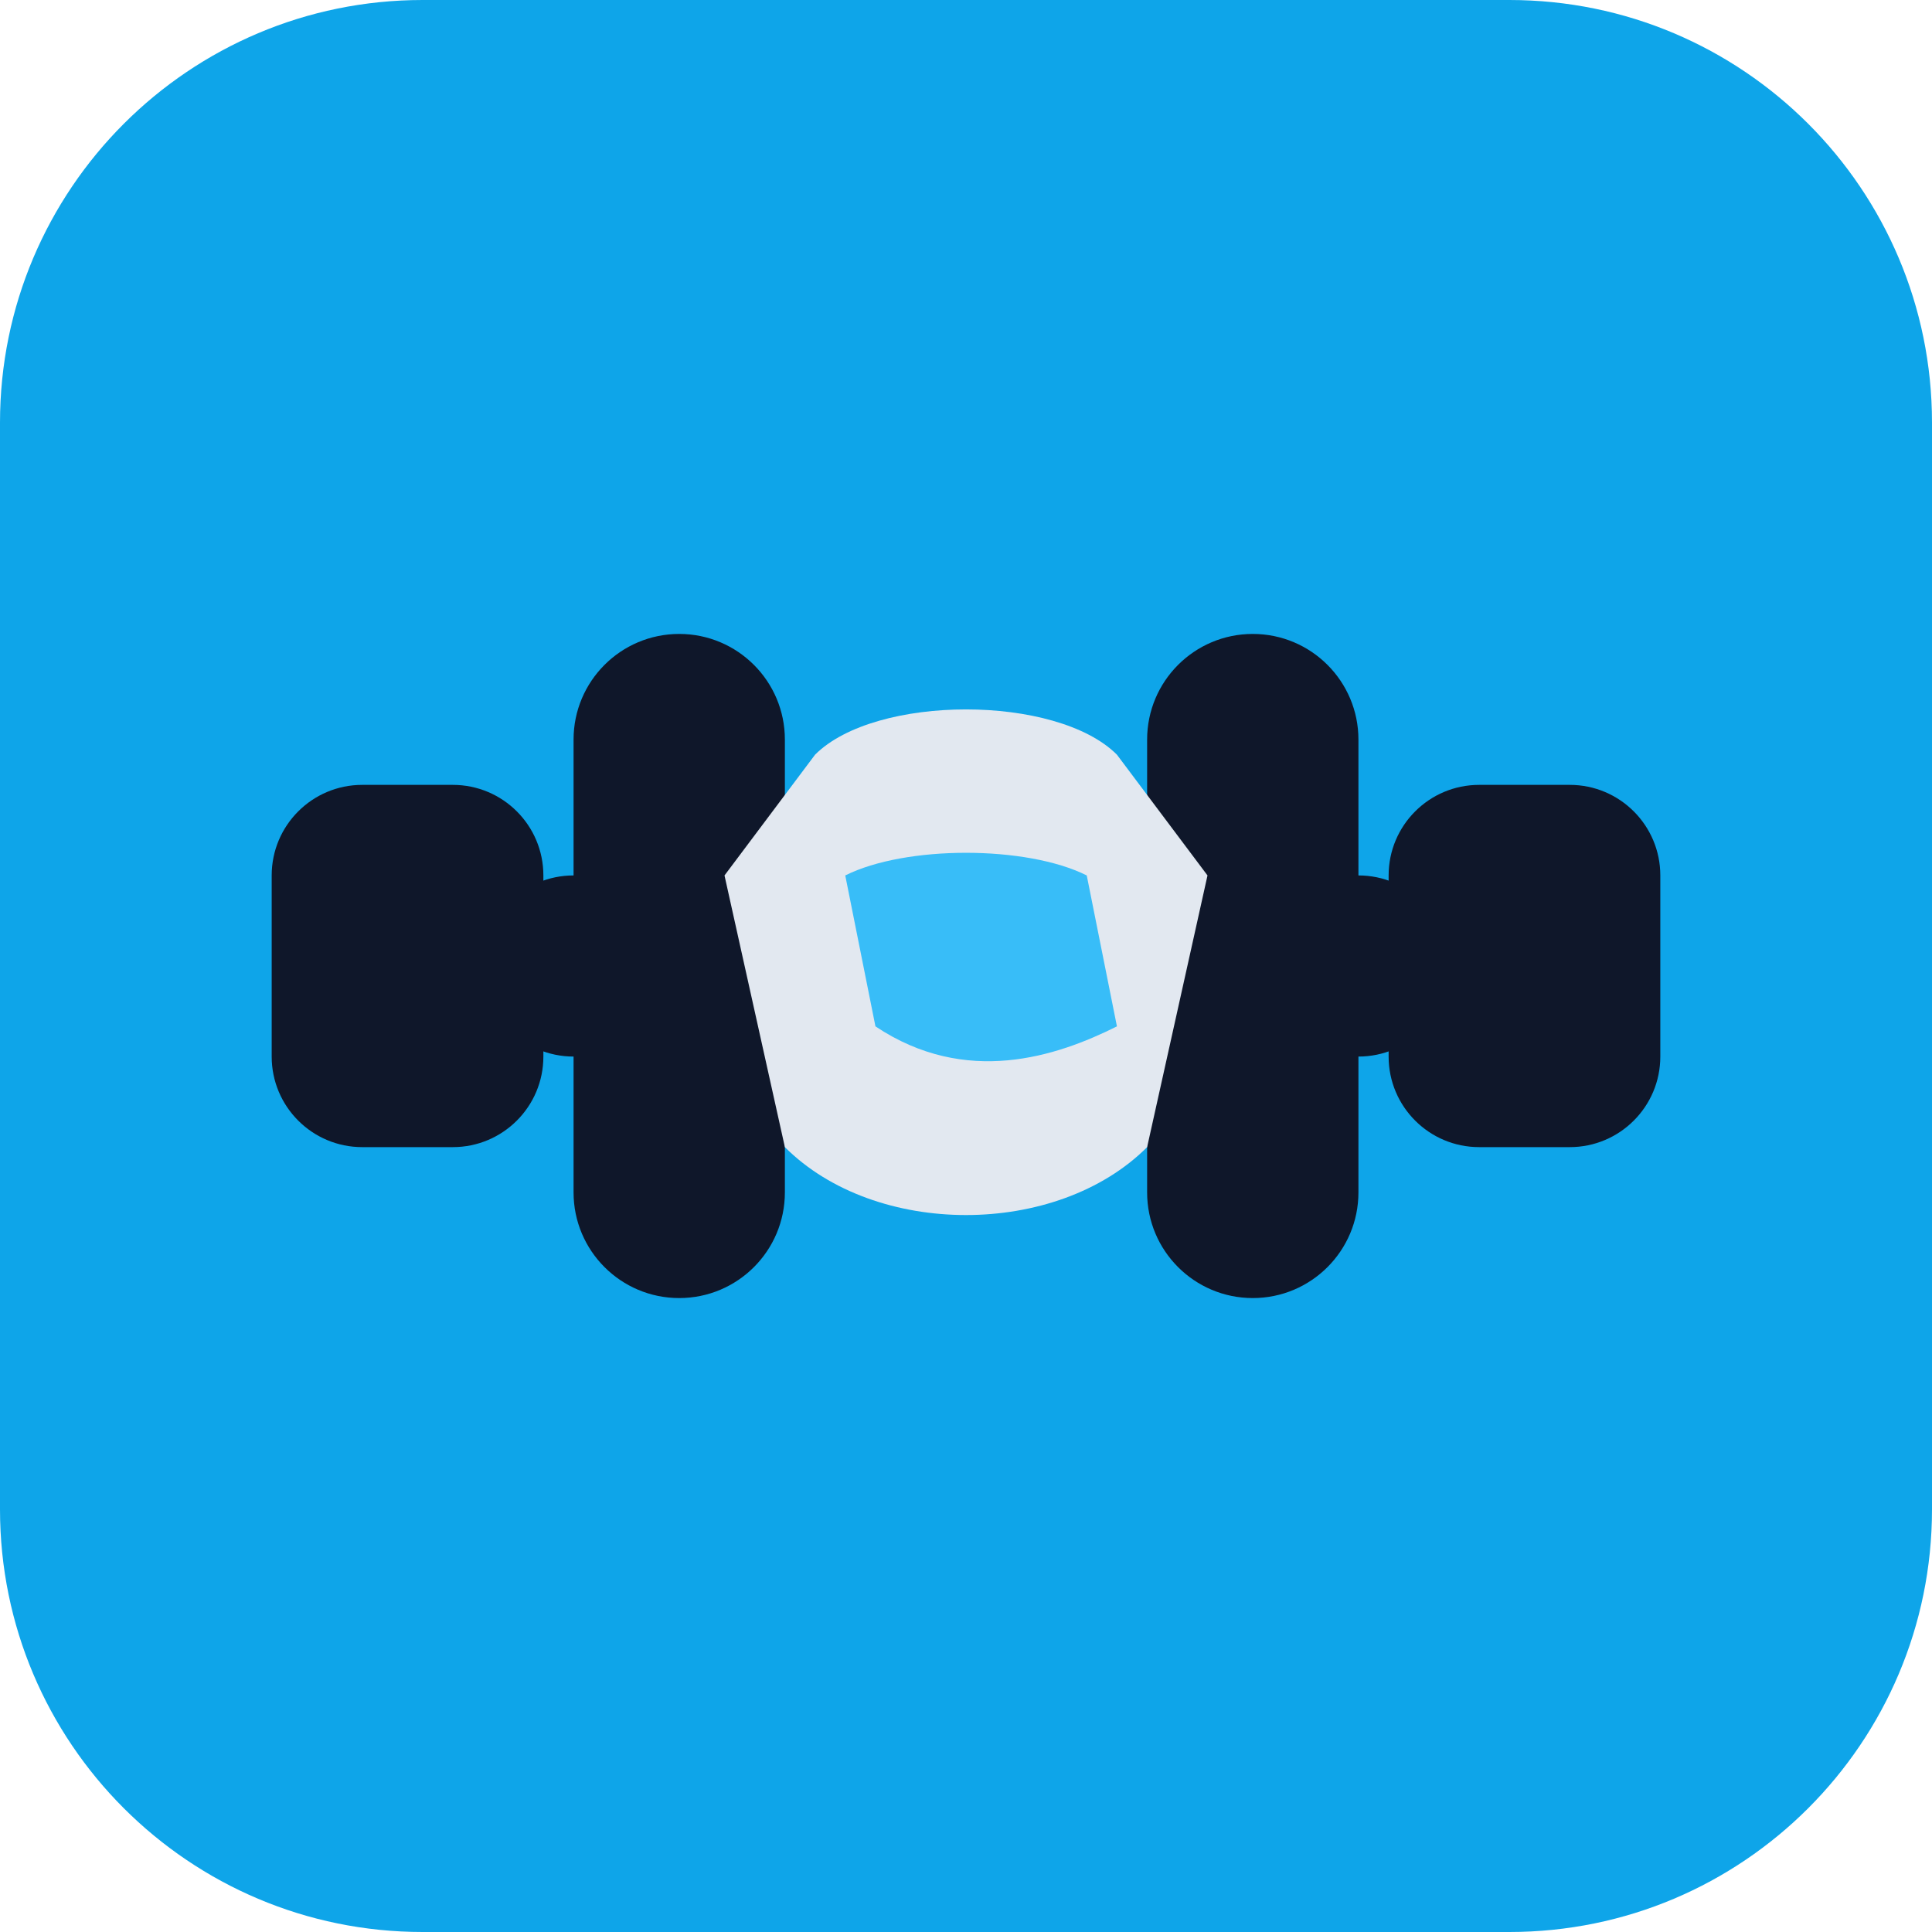
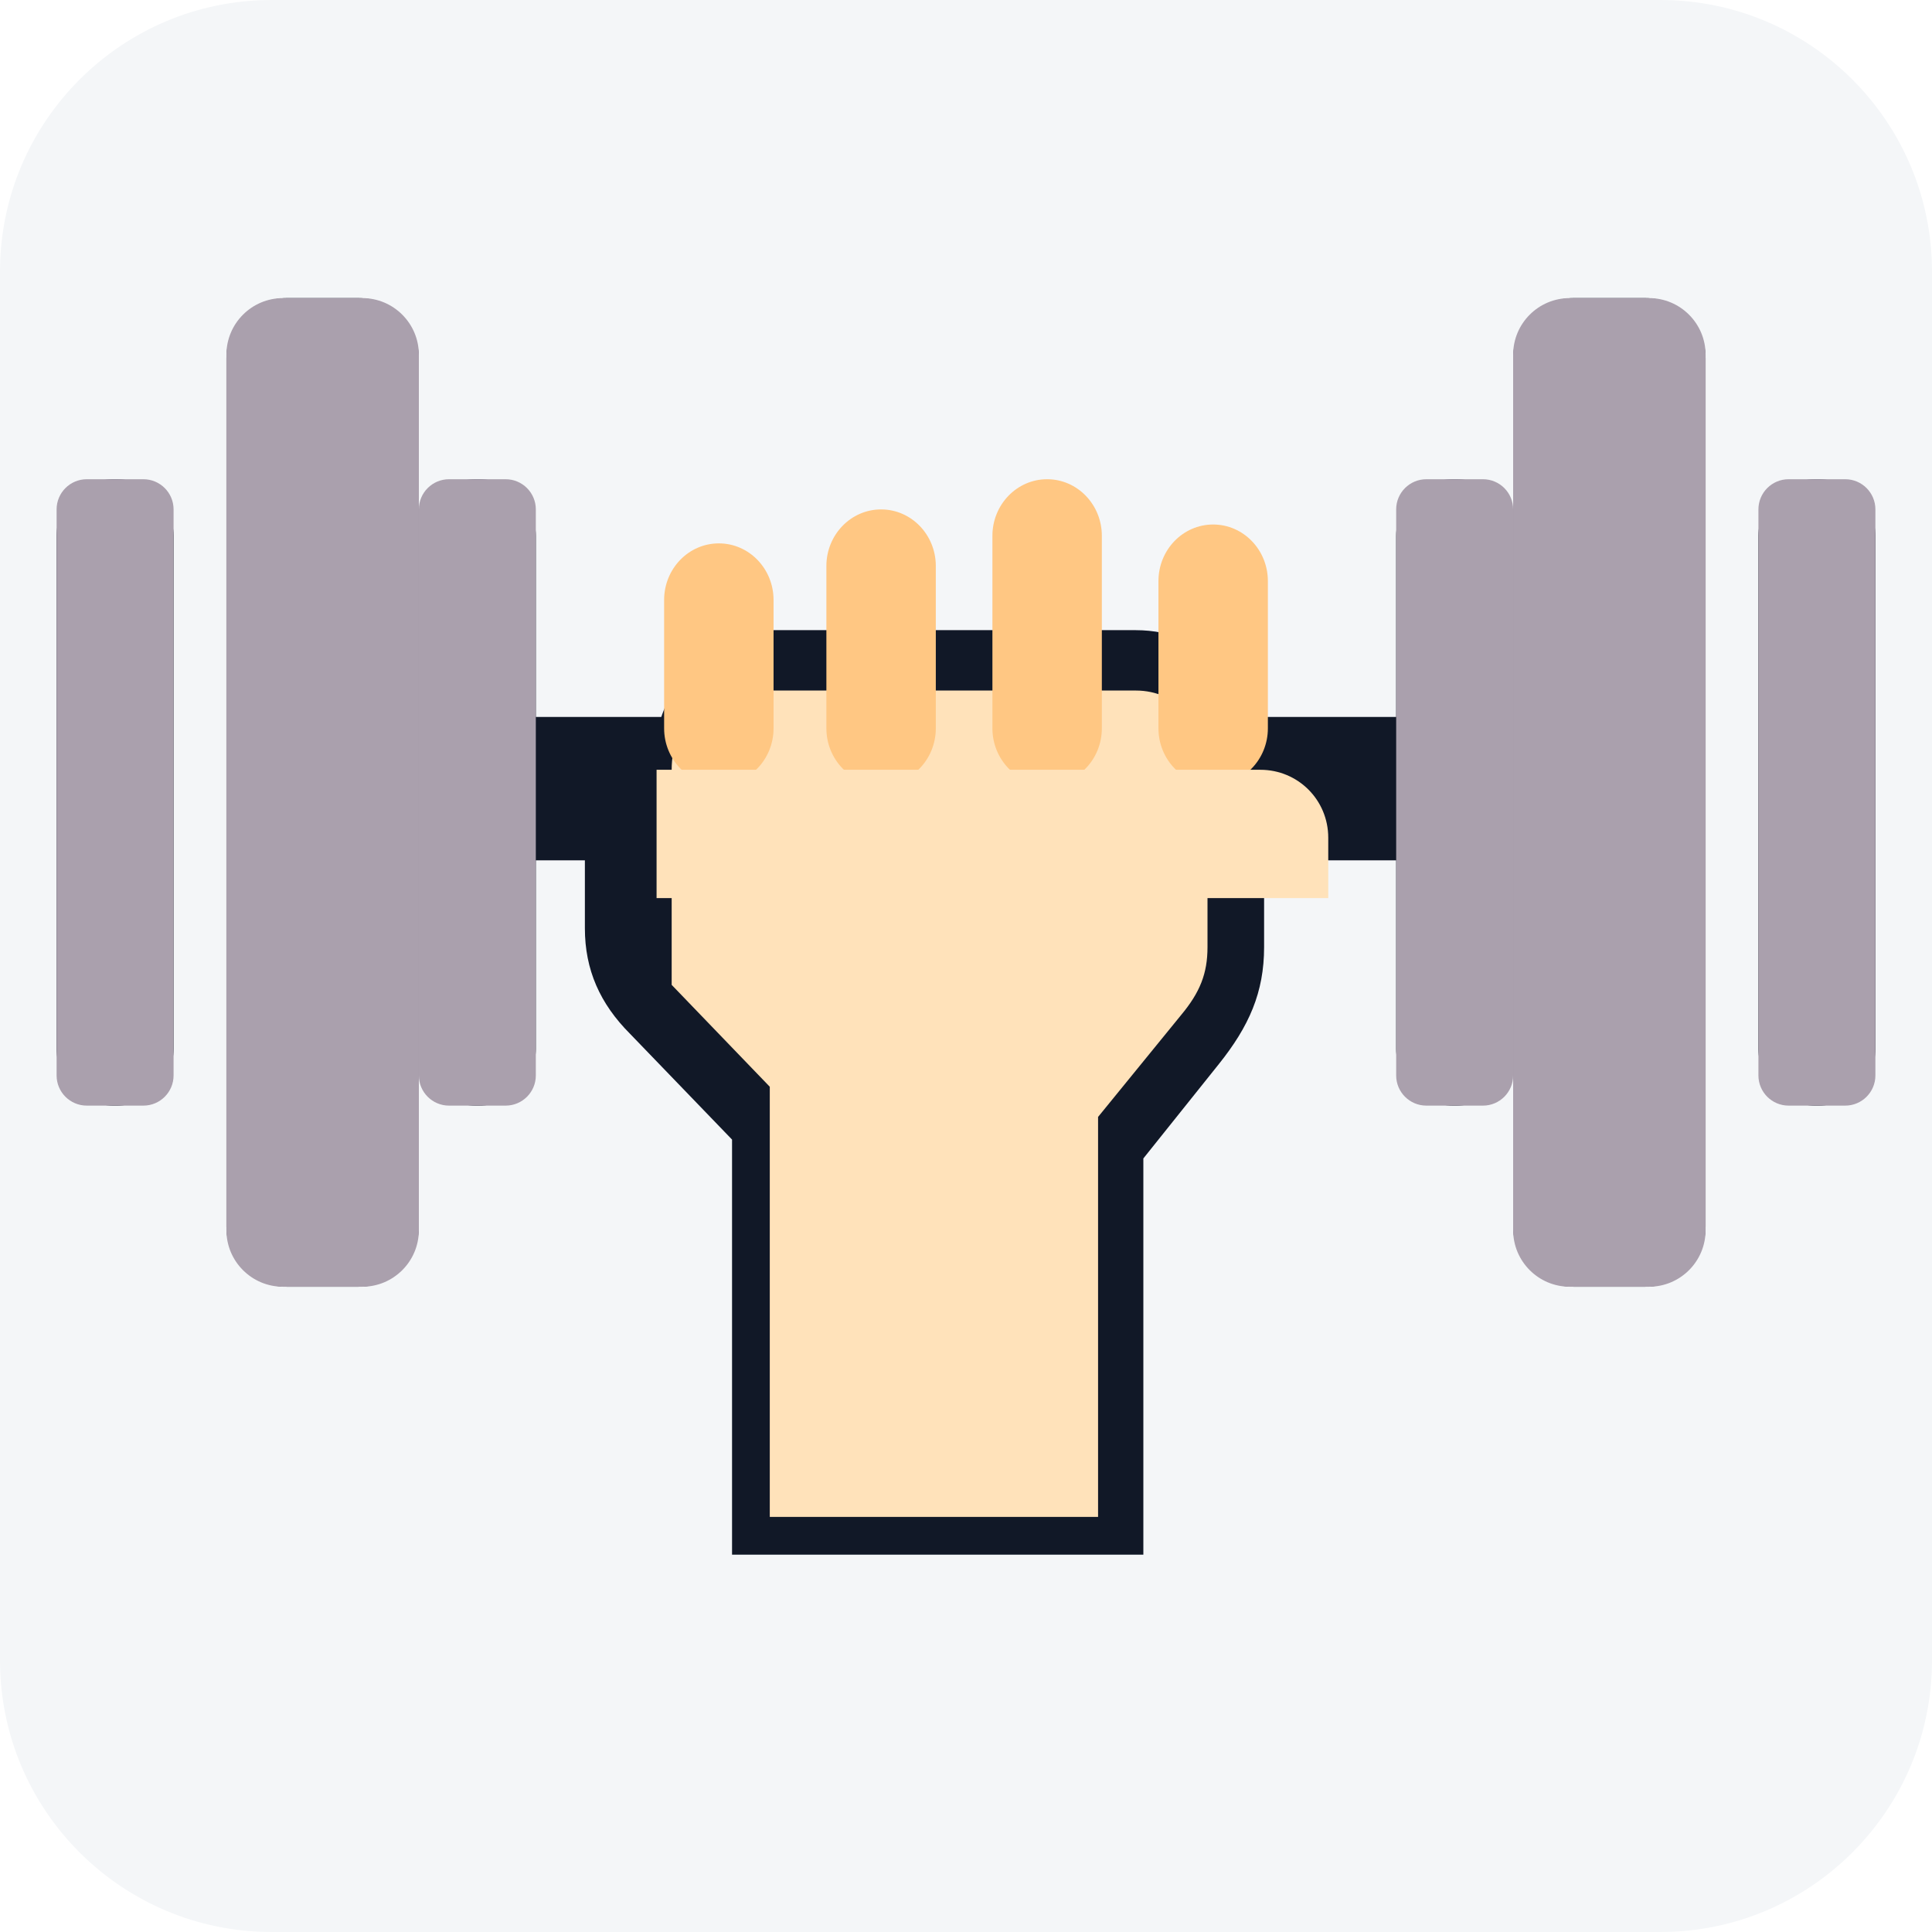
- <svg xmlns="http://www.w3.org/2000/svg" viewBox="0 0 64 64">
-   <rect width="64" height="64" rx="14" fill="#0ea5e9" />
-   <g fill="#0f172a">
-     <rect x="9" y="26" width="9" height="12" rx="3" />
-     <rect x="46" y="26" width="9" height="12" rx="3" />
-     <rect x="16" y="29" width="32" height="6" rx="3" />
-     <rect x="19" y="21" width="7" height="22" rx="3.5" />
-     <rect x="38" y="21" width="7" height="22" rx="3.5" />
+ <svg xmlns="http://www.w3.org/2000/svg" viewBox="0 0 512 512">
+   <rect width="512" height="512" rx="72" fill="#f4f6f8" />
+   <g fill="#111827">
+     <rect x="15" y="127" width="31" height="166" rx="15" />
+     <rect x="60" y="79" width="51" height="262" rx="16" />
+     <rect x="111" y="127" width="31" height="166" rx="15" />
+     <rect x="370" y="127" width="31" height="166" rx="15" />
+     <rect x="401" y="79" width="51" height="262" rx="16" />
+     <rect x="466" y="127" width="31" height="166" rx="15" />
+     <rect x="104" y="190" width="304" height="38" rx="8" />
  </g>
-   <path d="M27 25c2-2 8-2 10 0l3 4-2 9c-3 3-9 3-12 0l-2-9z" fill="#e2e8f0" />
-   <path d="M28 29c2-1 6-1 8 0l1 5c-2 1-5 2-8 0z" fill="#38bdf8" />
+   <g fill="#aaa0ad">
+     <rect x="15" y="127" width="31" height="166" rx="8" />
+     <rect x="60" y="79" width="51" height="262" rx="15" />
+     <rect x="111" y="127" width="31" height="166" rx="8" />
+     <rect x="370" y="127" width="31" height="166" rx="8" />
+     <rect x="401" y="79" width="51" height="262" rx="15" />
+     <rect x="466" y="127" width="31" height="166" rx="8" />
+   </g>
+   <path d="M173 204c0-21 14-37 32-37h96c19 0 34 15 34 34v50c0 12-4 21-12 31l-20 25v105H194V302l-27-28c-8-8-12-17-12-28v-42Z" fill="#111827" />
+   <path d="M178 204c0-12 8-21 19-21h104c11 0 19 9 19 20v48c0 7-2 12-7 18l-22 27v106H204V288l-26-27Z" fill="#ffe2ba" />
+   <g fill="#ffc783">
+     <rect x="176" y="144" width="29" height="64" rx="15" />
+     <rect x="219" y="135" width="29" height="73" rx="15" />
+     <rect x="263" y="127" width="29" height="81" rx="15" />
+     <rect x="307" y="139" width="29" height="69" rx="15" />
+   </g>
+   <path d="M174 204h160c10 0 18 8 18 18v16H174z" fill="#ffe2ba" />
</svg>
